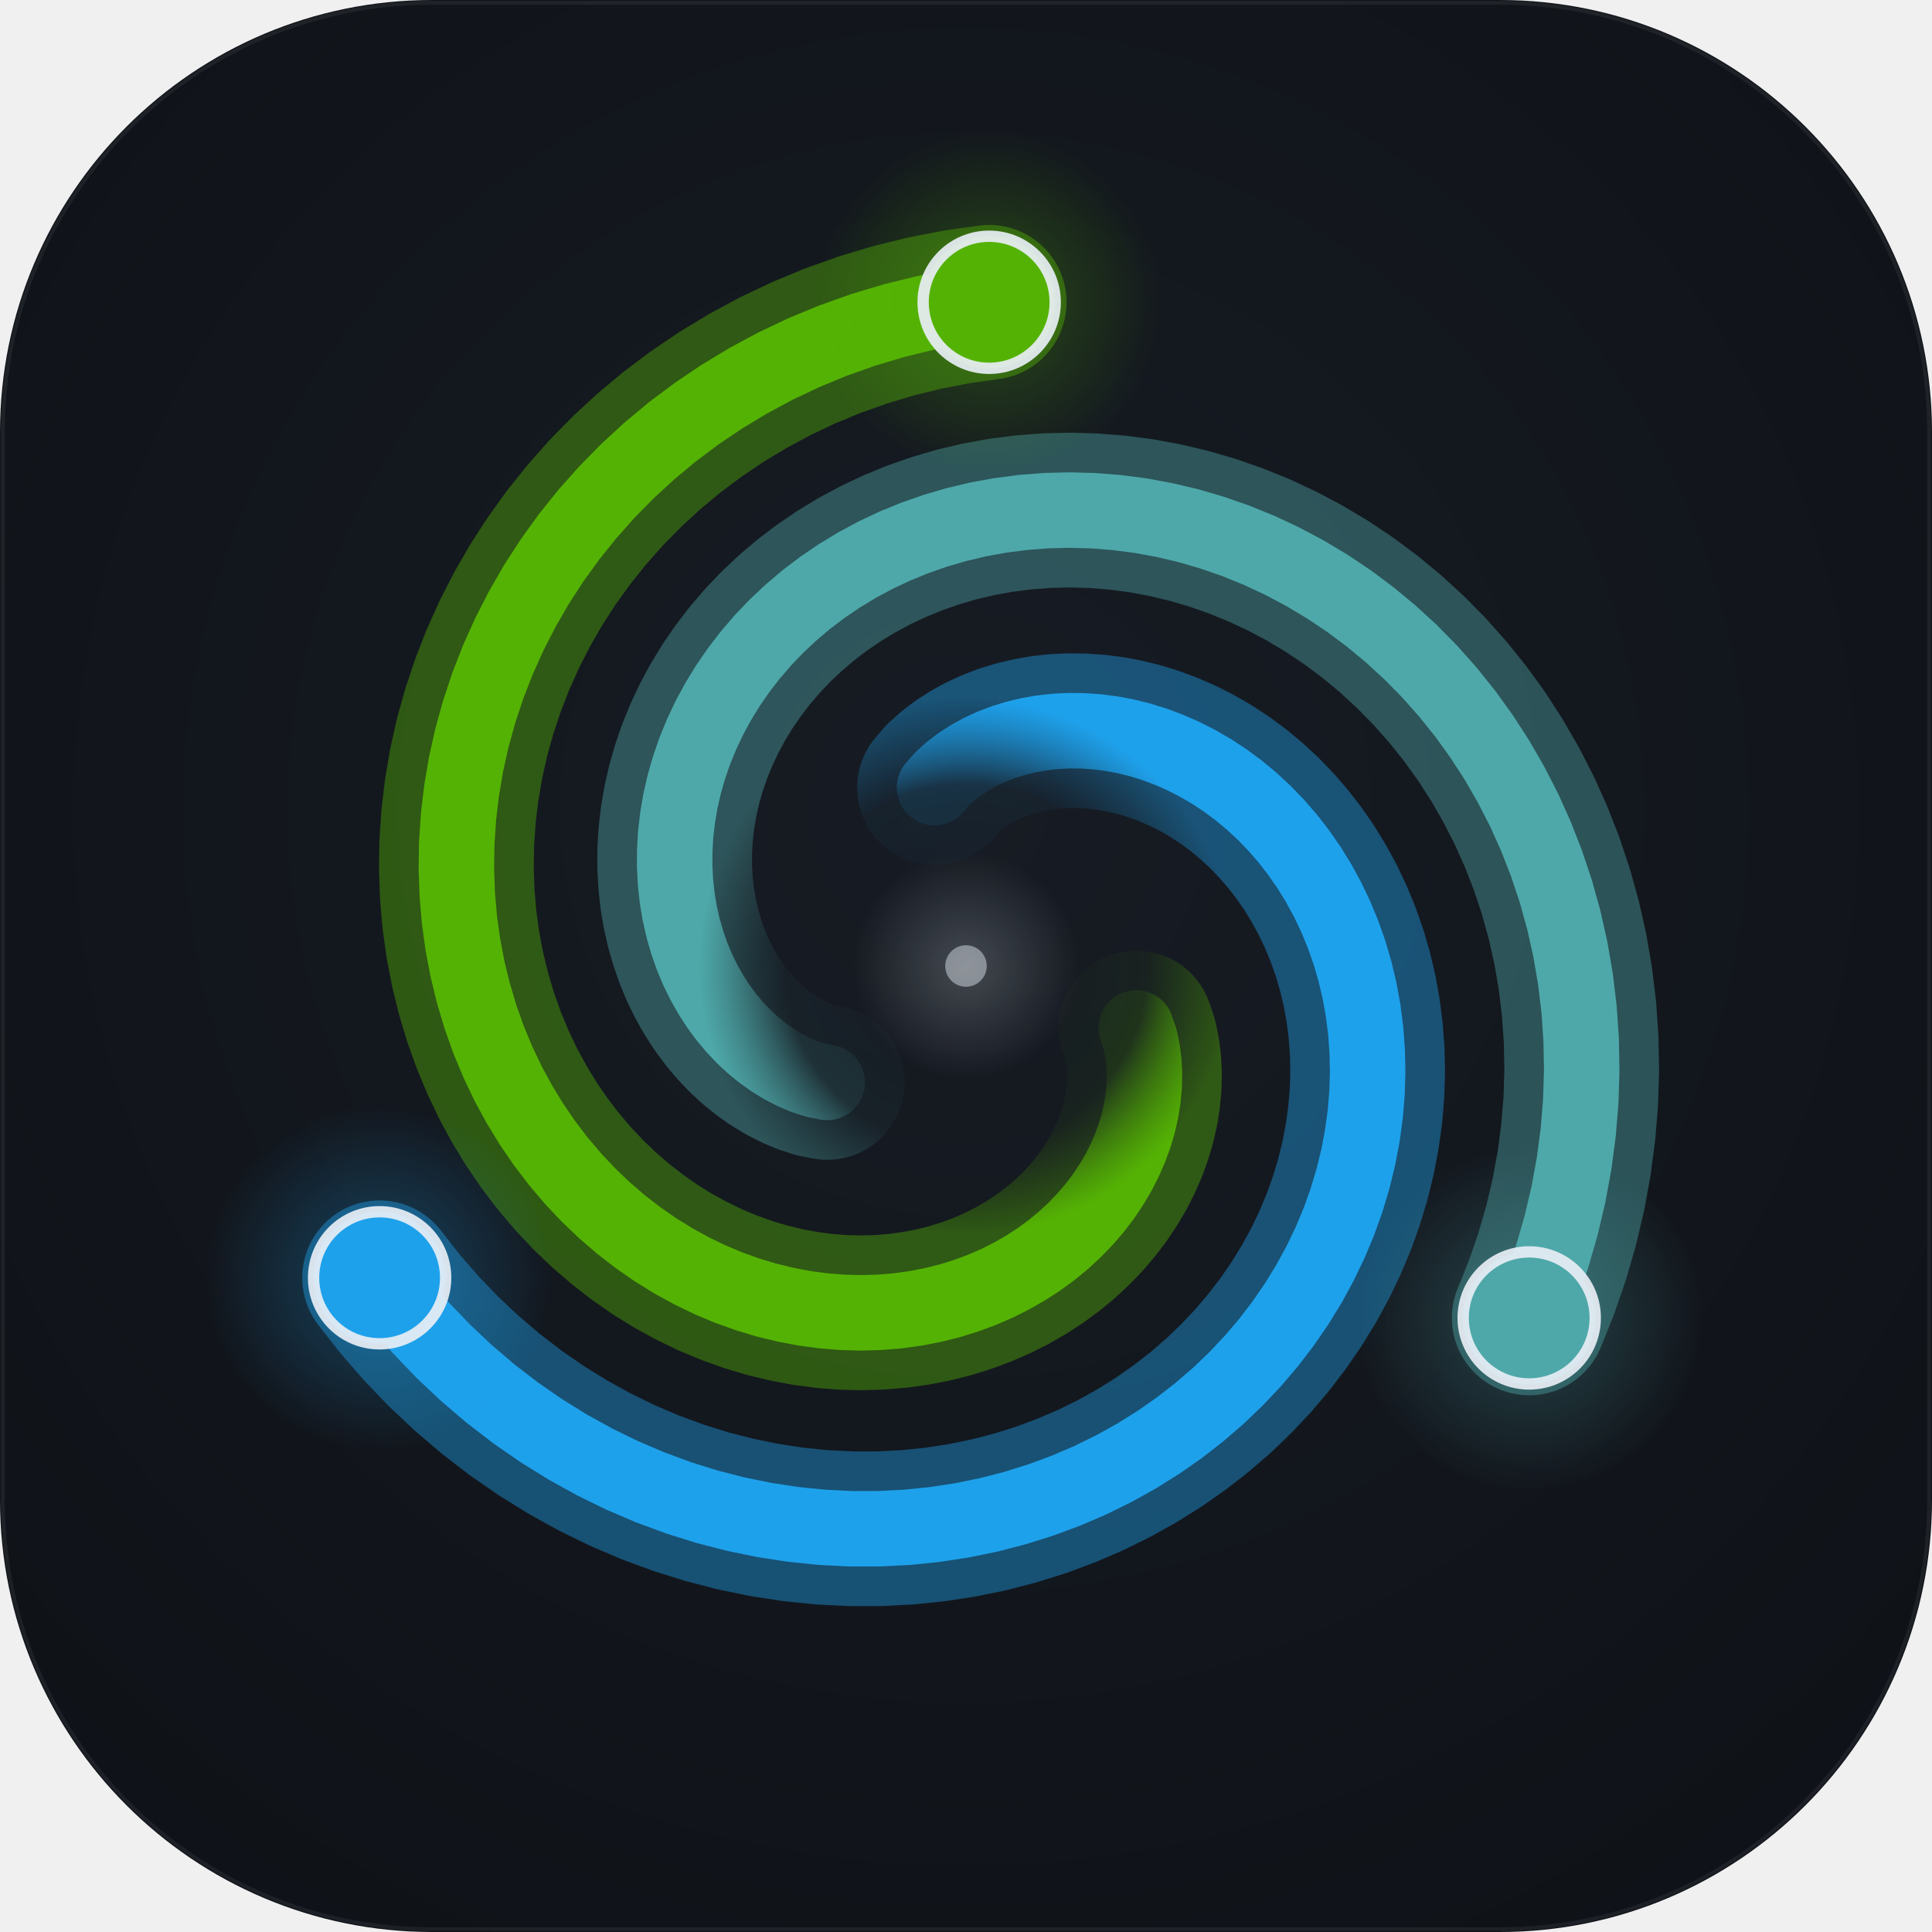
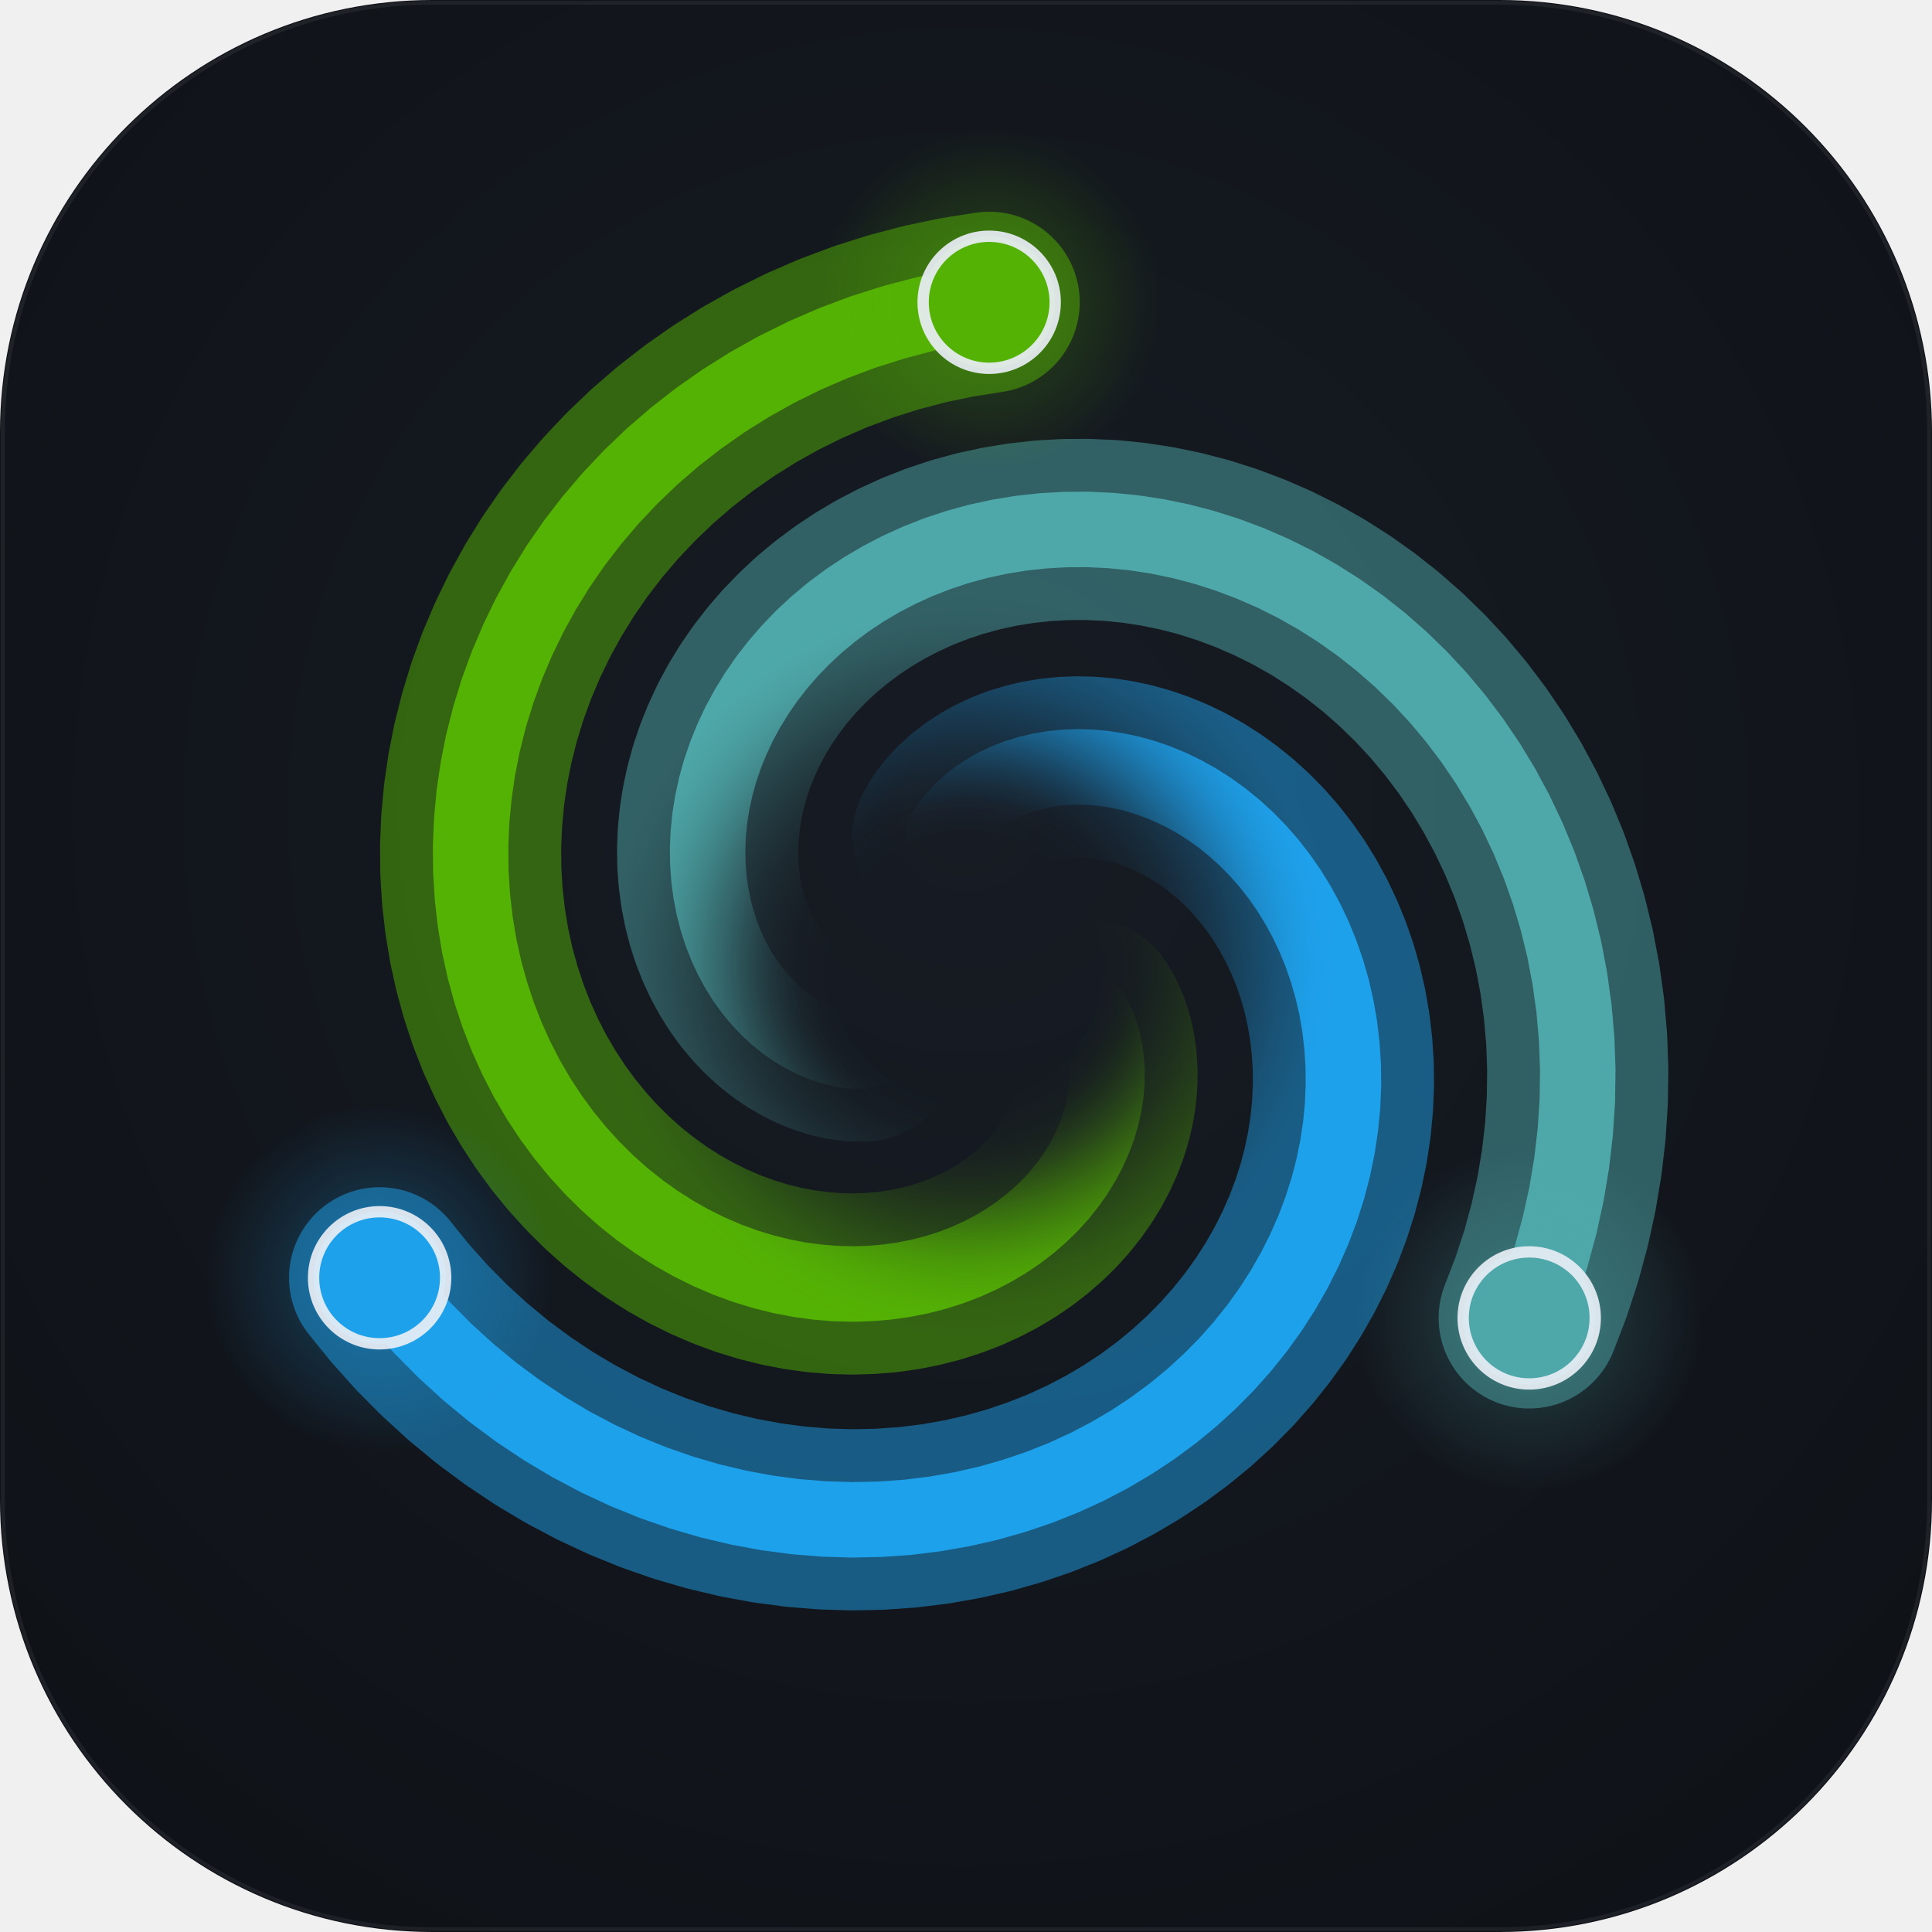
<svg xmlns="http://www.w3.org/2000/svg" width="1024" height="1024" viewBox="0 0 1024 1024">
  <defs>
    <radialGradient id="bgwash" cx="0.5" cy="0.42" r="0.75">
      <stop offset="0" stop-color="#171c24" />
      <stop offset="1" stop-color="#0e1116" />
    </radialGradient>
  </defs>
  <rect x="0" y="0" width="1024" height="1024" rx="229.1" ry="229.1" fill="url(#bgwash)" />
  <rect x="1.5" y="1.5" width="1021" height="1021" rx="227.6" ry="227.6" fill="none" stroke="#ffffff" stroke-opacity="0.06" stroke-width="2" />
  <defs>
    <radialGradient id="trail-1EA1EB" gradientUnits="userSpaceOnUse" cx="512.0" cy="512.0" r="352.0">
      <stop offset="0" stop-color="#1EA1EB" stop-opacity="0" />
-       <stop offset="0.273" stop-color="#1EA1EB" stop-opacity="0.12" />
-       <stop offset="0.404" stop-color="#1EA1EB" stop-opacity="1" />
+       <stop offset="0.199" stop-color="#1EA1EB" stop-opacity="0" />
+       <stop offset="0.227" stop-color="#1EA1EB" stop-opacity="0.011" />
+       <stop offset="0.252" stop-color="#1EA1EB" stop-opacity="0.043" />
+       <stop offset="0.276" stop-color="#1EA1EB" stop-opacity="0.092" />
+       <stop offset="0.3" stop-color="#1EA1EB" stop-opacity="0.156" />
+       <stop offset="0.323" stop-color="#1EA1EB" stop-opacity="0.232" />
+       <stop offset="0.345" stop-color="#1EA1EB" stop-opacity="0.316" />
+       <stop offset="0.367" stop-color="#1EA1EB" stop-opacity="0.407" />
+       <stop offset="0.39" stop-color="#1EA1EB" stop-opacity="0.5" />
+       <stop offset="0.411" stop-color="#1EA1EB" stop-opacity="0.593" />
+       <stop offset="0.433" stop-color="#1EA1EB" stop-opacity="0.684" />
+       <stop offset="0.454" stop-color="#1EA1EB" stop-opacity="0.768" />
+       <stop offset="0.476" stop-color="#1EA1EB" stop-opacity="0.844" />
+       <stop offset="0.497" stop-color="#1EA1EB" stop-opacity="0.908" />
+       <stop offset="0.518" stop-color="#1EA1EB" stop-opacity="0.957" />
+       <stop offset="0.539" stop-color="#1EA1EB" stop-opacity="0.989" />
+       <stop offset="0.559" stop-color="#1EA1EB" stop-opacity="1" />
      <stop offset="1" stop-color="#1EA1EB" stop-opacity="1" />
    </radialGradient>
    <radialGradient id="glow-1EA1EB">
      <stop offset="0" stop-color="#1EA1EB" stop-opacity="0.55" />
      <stop offset="0.45" stop-color="#1EA1EB" stop-opacity="0.18" />
      <stop offset="1" stop-color="#1EA1EB" stop-opacity="0" />
    </radialGradient>
    <radialGradient id="trail-54B204" gradientUnits="userSpaceOnUse" cx="512.0" cy="512.0" r="352.0">
      <stop offset="0" stop-color="#54B204" stop-opacity="0" />
-       <stop offset="0.273" stop-color="#54B204" stop-opacity="0.12" />
-       <stop offset="0.404" stop-color="#54B204" stop-opacity="1" />
+       <stop offset="0.199" stop-color="#54B204" stop-opacity="0" />
+       <stop offset="0.227" stop-color="#54B204" stop-opacity="0.011" />
+       <stop offset="0.252" stop-color="#54B204" stop-opacity="0.043" />
+       <stop offset="0.276" stop-color="#54B204" stop-opacity="0.092" />
+       <stop offset="0.3" stop-color="#54B204" stop-opacity="0.156" />
+       <stop offset="0.323" stop-color="#54B204" stop-opacity="0.232" />
+       <stop offset="0.345" stop-color="#54B204" stop-opacity="0.316" />
+       <stop offset="0.367" stop-color="#54B204" stop-opacity="0.407" />
+       <stop offset="0.39" stop-color="#54B204" stop-opacity="0.5" />
+       <stop offset="0.411" stop-color="#54B204" stop-opacity="0.593" />
+       <stop offset="0.433" stop-color="#54B204" stop-opacity="0.684" />
+       <stop offset="0.454" stop-color="#54B204" stop-opacity="0.768" />
+       <stop offset="0.476" stop-color="#54B204" stop-opacity="0.844" />
+       <stop offset="0.497" stop-color="#54B204" stop-opacity="0.908" />
+       <stop offset="0.518" stop-color="#54B204" stop-opacity="0.957" />
+       <stop offset="0.539" stop-color="#54B204" stop-opacity="0.989" />
+       <stop offset="0.559" stop-color="#54B204" stop-opacity="1" />
      <stop offset="1" stop-color="#54B204" stop-opacity="1" />
    </radialGradient>
    <radialGradient id="glow-54B204">
      <stop offset="0" stop-color="#54B204" stop-opacity="0.55" />
      <stop offset="0.45" stop-color="#54B204" stop-opacity="0.18" />
      <stop offset="1" stop-color="#54B204" stop-opacity="0" />
    </radialGradient>
    <radialGradient id="trail-4EA8A9" gradientUnits="userSpaceOnUse" cx="512.0" cy="512.0" r="352.0">
      <stop offset="0" stop-color="#4EA8A9" stop-opacity="0" />
-       <stop offset="0.273" stop-color="#4EA8A9" stop-opacity="0.12" />
-       <stop offset="0.404" stop-color="#4EA8A9" stop-opacity="1" />
+       <stop offset="0.199" stop-color="#4EA8A9" stop-opacity="0" />
+       <stop offset="0.227" stop-color="#4EA8A9" stop-opacity="0.011" />
+       <stop offset="0.252" stop-color="#4EA8A9" stop-opacity="0.043" />
+       <stop offset="0.276" stop-color="#4EA8A9" stop-opacity="0.092" />
+       <stop offset="0.3" stop-color="#4EA8A9" stop-opacity="0.156" />
+       <stop offset="0.323" stop-color="#4EA8A9" stop-opacity="0.232" />
+       <stop offset="0.345" stop-color="#4EA8A9" stop-opacity="0.316" />
+       <stop offset="0.367" stop-color="#4EA8A9" stop-opacity="0.407" />
+       <stop offset="0.39" stop-color="#4EA8A9" stop-opacity="0.5" />
+       <stop offset="0.411" stop-color="#4EA8A9" stop-opacity="0.593" />
+       <stop offset="0.433" stop-color="#4EA8A9" stop-opacity="0.684" />
+       <stop offset="0.454" stop-color="#4EA8A9" stop-opacity="0.768" />
+       <stop offset="0.476" stop-color="#4EA8A9" stop-opacity="0.844" />
+       <stop offset="0.497" stop-color="#4EA8A9" stop-opacity="0.908" />
+       <stop offset="0.518" stop-color="#4EA8A9" stop-opacity="0.957" />
+       <stop offset="0.539" stop-color="#4EA8A9" stop-opacity="0.989" />
+       <stop offset="0.559" stop-color="#4EA8A9" stop-opacity="1" />
      <stop offset="1" stop-color="#4EA8A9" stop-opacity="1" />
    </radialGradient>
    <radialGradient id="glow-4EA8A9">
      <stop offset="0" stop-color="#4EA8A9" stop-opacity="0.55" />
      <stop offset="0.45" stop-color="#4EA8A9" stop-opacity="0.18" />
      <stop offset="1" stop-color="#4EA8A9" stop-opacity="0" />
    </radialGradient>
-     <radialGradient id="glow-e8eef5">
-       <stop offset="0" stop-color="#e8eef5" stop-opacity="0.22" />
-       <stop offset="1" stop-color="#e8eef5" stop-opacity="0" />
-     </radialGradient>
  </defs>
-   <path d="M 495.33 417.46 L 499.46 412.71 L 504.04 408.59 L 509.01 404.84 L 514.32 401.43 L 519.95 398.36 L 525.88 395.63 L 532.08 393.26 L 538.54 391.27 L 545.24 389.66 L 552.14 388.45 L 559.24 387.65 L 566.49 387.28 L 573.88 387.35 L 581.38 387.86 L 588.97 388.83 L 596.61 390.26 L 604.29 392.16 L 611.96 394.54 L 619.61 397.40 L 627.21 400.74 L 634.73 404.56 L 642.13 408.86 L 649.39 413.64 L 656.48 418.89 L 663.37 424.61 L 670.03 430.78 L 676.44 437.41 L 682.56 444.47 L 688.37 451.96 L 693.84 459.86 L 698.95 468.15 L 703.67 476.82 L 707.97 485.85 L 711.84 495.22 L 715.25 504.90 L 718.17 514.88 L 720.59 525.12 L 722.49 535.61 L 723.85 546.31 L 724.65 557.20 L 724.89 568.25 L 724.54 579.42 L 723.60 590.69 L 722.05 602.03 L 719.89 613.39 L 717.11 624.76 L 713.71 636.09 L 709.68 647.35 L 705.02 658.51 L 699.73 669.53 L 693.83 680.37 L 687.30 691.01 L 680.16 701.40 L 672.41 711.52 L 664.08 721.32 L 655.16 730.77 L 645.68 739.85 L 635.64 748.51 L 625.08 756.73 L 614.00 764.47 L 602.44 771.70 L 590.40 778.39 L 577.93 784.53 L 565.04 790.06 L 551.77 794.98 L 538.14 799.26 L 524.19 802.88 L 509.95 805.80 L 495.45 808.02 L 480.73 809.52 L 465.83 810.27 L 450.77 810.27 L 435.61 809.50 L 420.39 807.96 L 405.13 805.62 L 389.89 802.50 L 374.69 798.58 L 359.60 793.86 L 344.64 788.34 L 329.87 782.03 L 315.31 774.92 L 301.02 767.03 L 287.04 758.37 L 273.40 748.94 L 260.16 738.76 L 247.35 727.85 L 235.00 716.22 L 223.17 703.89 L 211.89 690.90 L 201.20 677.25" fill="none" stroke="url(#trail-1EA1EB)" stroke-width="82" stroke-linecap="round" stroke-linejoin="round" opacity="0.42" />
-   <path d="M 495.33 417.46 L 499.46 412.71 L 504.04 408.59 L 509.01 404.84 L 514.32 401.43 L 519.95 398.36 L 525.88 395.63 L 532.08 393.26 L 538.54 391.27 L 545.24 389.66 L 552.14 388.45 L 559.24 387.65 L 566.49 387.28 L 573.88 387.35 L 581.38 387.86 L 588.97 388.83 L 596.61 390.26 L 604.29 392.16 L 611.96 394.54 L 619.61 397.40 L 627.21 400.74 L 634.73 404.56 L 642.13 408.86 L 649.39 413.64 L 656.48 418.89 L 663.37 424.61 L 670.03 430.78 L 676.44 437.41 L 682.56 444.47 L 688.37 451.96 L 693.84 459.86 L 698.95 468.15 L 703.67 476.82 L 707.97 485.85 L 711.84 495.22 L 715.25 504.90 L 718.17 514.88 L 720.59 525.12 L 722.49 535.61 L 723.85 546.31 L 724.65 557.20 L 724.89 568.25 L 724.54 579.42 L 723.60 590.69 L 722.05 602.03 L 719.89 613.39 L 717.11 624.76 L 713.71 636.09 L 709.68 647.35 L 705.02 658.51 L 699.73 669.53 L 693.83 680.37 L 687.30 691.01 L 680.16 701.40 L 672.41 711.52 L 664.08 721.32 L 655.16 730.77 L 645.68 739.85 L 635.64 748.51 L 625.08 756.73 L 614.00 764.47 L 602.44 771.70 L 590.40 778.39 L 577.93 784.53 L 565.04 790.06 L 551.77 794.98 L 538.14 799.26 L 524.19 802.88 L 509.95 805.80 L 495.45 808.02 L 480.73 809.52 L 465.83 810.27 L 450.77 810.27 L 435.61 809.50 L 420.39 807.96 L 405.13 805.62 L 389.89 802.50 L 374.69 798.58 L 359.60 793.86 L 344.64 788.34 L 329.87 782.03 L 315.31 774.92 L 301.02 767.03 L 287.04 758.37 L 273.40 748.94 L 260.16 738.76 L 247.35 727.85 L 235.00 716.22 L 223.17 703.89 L 211.89 690.90 L 201.20 677.25" fill="none" stroke="url(#trail-1EA1EB)" stroke-width="40" stroke-linecap="round" stroke-linejoin="round" />
-   <path d="M 602.21 544.83 L 604.26 550.78 L 605.53 556.81 L 606.30 562.99 L 606.60 569.29 L 606.45 575.70 L 605.84 582.20 L 604.79 588.76 L 603.29 595.36 L 601.33 601.96 L 598.93 608.54 L 596.07 615.08 L 592.77 621.55 L 589.01 627.92 L 584.82 634.16 L 580.19 640.24 L 575.12 646.15 L 569.64 651.84 L 563.74 657.30 L 557.44 662.50 L 550.75 667.41 L 543.68 672.00 L 536.26 676.26 L 528.49 680.16 L 520.40 683.68 L 512.00 686.78 L 503.32 689.47 L 494.38 691.70 L 485.20 693.47 L 475.81 694.76 L 466.23 695.55 L 456.50 695.83 L 446.63 695.58 L 436.66 694.79 L 426.61 693.46 L 416.52 691.56 L 406.42 689.11 L 396.34 686.08 L 386.31 682.48 L 376.36 678.31 L 366.53 673.56 L 356.84 668.24 L 347.34 662.35 L 338.05 655.90 L 329.01 648.89 L 320.25 641.34 L 311.79 633.25 L 303.68 624.64 L 295.94 615.52 L 288.61 605.90 L 281.71 595.82 L 275.27 585.28 L 269.32 574.31 L 263.89 562.93 L 259.01 551.17 L 254.69 539.04 L 250.96 526.59 L 247.84 513.84 L 245.35 500.82 L 243.52 487.57 L 242.36 474.10 L 241.88 460.47 L 242.09 446.70 L 243.02 432.84 L 244.67 418.91 L 247.04 404.95 L 250.15 391.01 L 254.00 377.12 L 258.59 363.32 L 263.91 349.66 L 269.98 336.16 L 276.78 322.88 L 284.30 309.84 L 292.55 297.10 L 301.50 284.68 L 311.15 272.64 L 321.48 261.00 L 332.47 249.80 L 344.10 239.09 L 356.36 228.89 L 369.22 219.25 L 382.65 210.20 L 396.63 201.77 L 411.12 193.99 L 426.10 186.90 L 441.54 180.52 L 457.40 174.88 L 473.64 170.01 L 490.23 165.92 L 507.12 162.65 L 524.28 160.21" fill="none" stroke="url(#trail-54B204)" stroke-width="82" stroke-linecap="round" stroke-linejoin="round" opacity="0.42" />
-   <path d="M 602.21 544.83 L 604.26 550.78 L 605.53 556.81 L 606.30 562.99 L 606.60 569.29 L 606.45 575.70 L 605.84 582.20 L 604.79 588.76 L 603.29 595.36 L 601.33 601.96 L 598.93 608.54 L 596.07 615.08 L 592.77 621.55 L 589.01 627.92 L 584.82 634.16 L 580.19 640.24 L 575.12 646.15 L 569.64 651.84 L 563.74 657.30 L 557.44 662.50 L 550.75 667.41 L 543.68 672.00 L 536.26 676.26 L 528.49 680.16 L 520.40 683.68 L 512.00 686.78 L 503.32 689.47 L 494.38 691.70 L 485.20 693.47 L 475.81 694.76 L 466.23 695.55 L 456.50 695.83 L 446.63 695.58 L 436.66 694.79 L 426.61 693.46 L 416.52 691.56 L 406.42 689.11 L 396.34 686.08 L 386.31 682.48 L 376.36 678.31 L 366.53 673.56 L 356.84 668.24 L 347.34 662.35 L 338.05 655.90 L 329.01 648.89 L 320.25 641.34 L 311.79 633.25 L 303.68 624.64 L 295.94 615.52 L 288.61 605.90 L 281.71 595.82 L 275.27 585.28 L 269.32 574.31 L 263.89 562.93 L 259.01 551.17 L 254.69 539.04 L 250.96 526.59 L 247.84 513.84 L 245.35 500.82 L 243.52 487.57 L 242.36 474.10 L 241.88 460.47 L 242.09 446.70 L 243.02 432.84 L 244.67 418.91 L 247.04 404.95 L 250.15 391.01 L 254.00 377.12 L 258.59 363.32 L 263.91 349.66 L 269.98 336.16 L 276.78 322.88 L 284.30 309.84 L 292.55 297.10 L 301.50 284.68 L 311.15 272.64 L 321.48 261.00 L 332.47 249.80 L 344.10 239.09 L 356.36 228.89 L 369.22 219.25 L 382.65 210.20 L 396.63 201.77 L 411.12 193.99 L 426.10 186.90 L 441.54 180.52 L 457.40 174.88 L 473.64 170.01 L 490.23 165.92 L 507.12 162.65 L 524.28 160.21" fill="none" stroke="url(#trail-54B204)" stroke-width="40" stroke-linecap="round" stroke-linejoin="round" />
-   <path d="M 438.46 573.71 L 432.29 572.51 L 426.42 570.60 L 420.69 568.17 L 415.08 565.28 L 409.61 561.94 L 404.28 558.17 L 399.13 553.98 L 394.17 549.38 L 389.43 544.38 L 384.93 539.01 L 380.69 533.27 L 376.74 527.17 L 373.11 520.74 L 369.80 513.99 L 366.85 506.93 L 364.27 499.59 L 362.08 492.00 L 360.30 484.16 L 358.95 476.10 L 358.04 467.85 L 357.59 459.44 L 357.62 450.88 L 358.12 442.20 L 359.13 433.43 L 360.63 424.61 L 362.65 415.75 L 365.18 406.89 L 368.24 398.06 L 371.82 389.28 L 375.92 380.59 L 380.55 372.02 L 385.70 363.60 L 391.37 355.36 L 397.55 347.32 L 404.23 339.53 L 411.41 332.01 L 419.07 324.80 L 427.20 317.91 L 435.79 311.38 L 444.82 305.24 L 454.27 299.51 L 464.12 294.22 L 474.35 289.41 L 484.94 285.08 L 495.87 281.27 L 507.10 277.99 L 518.61 275.27 L 530.38 273.13 L 542.37 271.59 L 554.56 270.65 L 566.90 270.35 L 579.38 270.68 L 591.95 271.67 L 604.58 273.32 L 617.24 275.64 L 629.88 278.63 L 642.48 282.31 L 655.00 286.67 L 667.40 291.71 L 679.64 297.43 L 691.69 303.83 L 703.50 310.90 L 715.05 318.64 L 726.29 327.03 L 737.19 336.07 L 747.71 345.73 L 757.81 356.00 L 767.47 366.88 L 776.64 378.32 L 785.29 390.32 L 793.40 402.85 L 800.92 415.89 L 807.84 429.40 L 814.11 443.36 L 819.72 457.74 L 824.64 472.50 L 828.84 487.62 L 832.30 503.05 L 835.00 518.77 L 836.92 534.72 L 838.04 550.88 L 838.35 567.20 L 837.84 583.64 L 836.49 600.16 L 834.30 616.72 L 831.26 633.27 L 827.36 649.78 L 822.60 666.18 L 816.98 682.45 L 810.51 698.53" fill="none" stroke="url(#trail-4EA8A9)" stroke-width="82" stroke-linecap="round" stroke-linejoin="round" opacity="0.42" />
-   <path d="M 438.46 573.71 L 432.29 572.51 L 426.42 570.60 L 420.69 568.17 L 415.08 565.28 L 409.61 561.94 L 404.28 558.17 L 399.13 553.98 L 394.17 549.38 L 389.43 544.38 L 384.93 539.01 L 380.69 533.27 L 376.74 527.17 L 373.11 520.74 L 369.80 513.99 L 366.85 506.93 L 364.27 499.59 L 362.08 492.00 L 360.30 484.16 L 358.95 476.10 L 358.04 467.85 L 357.59 459.44 L 357.62 450.88 L 358.12 442.20 L 359.13 433.43 L 360.63 424.61 L 362.65 415.75 L 365.18 406.89 L 368.24 398.06 L 371.82 389.28 L 375.92 380.59 L 380.55 372.02 L 385.70 363.60 L 391.37 355.36 L 397.55 347.32 L 404.23 339.53 L 411.41 332.01 L 419.07 324.80 L 427.20 317.91 L 435.79 311.38 L 444.82 305.24 L 454.27 299.51 L 464.12 294.22 L 474.35 289.41 L 484.94 285.08 L 495.87 281.27 L 507.10 277.99 L 518.61 275.27 L 530.38 273.13 L 542.37 271.59 L 554.56 270.65 L 566.90 270.35 L 579.38 270.68 L 591.95 271.67 L 604.58 273.32 L 617.24 275.64 L 629.88 278.63 L 642.48 282.31 L 655.00 286.67 L 667.40 291.71 L 679.64 297.43 L 691.69 303.83 L 703.50 310.90 L 715.05 318.64 L 726.29 327.03 L 737.19 336.07 L 747.71 345.73 L 757.81 356.00 L 767.47 366.88 L 776.64 378.32 L 785.29 390.32 L 793.40 402.85 L 800.92 415.89 L 807.84 429.40 L 814.11 443.36 L 819.72 457.74 L 824.64 472.50 L 828.84 487.62 L 832.30 503.05 L 835.00 518.77 L 836.92 534.72 L 838.04 550.88 L 838.35 567.20 L 837.84 583.64 L 836.49 600.16 L 834.30 616.72 L 831.26 633.27 L 827.36 649.78 L 822.60 666.18 L 816.98 682.45 L 810.51 698.53" fill="none" stroke="url(#trail-4EA8A9)" stroke-width="40" stroke-linecap="round" stroke-linejoin="round" />
-   <circle cx="512.0" cy="512.0" r="60" fill="url(#glow-e8eef5)" />
-   <circle cx="512.0" cy="512.0" r="11" fill="#e8eef5" fill-opacity="0.45" />
+   <path d="M 499.84 443.06 L 502.66 438.10 L 505.98 433.73 L 509.70 429.69 L 513.80 425.94 L 518.26 422.48 L 523.05 419.31 L 528.16 416.45 L 533.56 413.92 L 539.24 411.73 L 545.17 409.90 L 551.34 408.44 L 557.71 407.37 L 564.27 406.71 L 570.99 406.46 L 577.84 406.64 L 584.80 407.25 L 591.85 408.32 L 598.95 409.84 L 606.07 411.82 L 613.20 414.28 L 620.29 417.20 L 627.33 420.59 L 634.27 424.46 L 641.10 428.80 L 647.78 433.61 L 654.28 438.88 L 660.58 444.60 L 666.64 450.77 L 672.44 457.38 L 677.95 464.42 L 683.13 471.86 L 687.97 479.70 L 692.44 487.92 L 696.51 496.51 L 700.16 505.43 L 703.36 514.67 L 706.09 524.21 L 708.34 534.02 L 710.07 544.08 L 711.28 554.36 L 711.95 564.83 L 712.05 575.46 L 711.58 586.22 L 710.52 597.09 L 708.87 608.02 L 706.61 618.99 L 703.74 629.96 L 700.26 640.90 L 696.15 651.77 L 691.41 662.55 L 686.06 673.18 L 680.09 683.65 L 673.50 693.90 L 666.31 703.92 L 658.51 713.65 L 650.13 723.08 L 641.16 732.15 L 631.64 740.85 L 621.57 749.13 L 610.97 756.96 L 599.86 764.31 L 588.27 771.15 L 576.22 777.46 L 563.73 783.19 L 550.83 788.32 L 537.56 792.83 L 523.93 796.70 L 509.99 799.89 L 495.76 802.39 L 481.29 804.18 L 466.60 805.23 L 451.74 805.54 L 436.75 805.09 L 421.65 803.86 L 406.50 801.85 L 391.34 799.05 L 376.20 795.44 L 361.13 791.04 L 346.16 785.83 L 331.36 779.81 L 316.75 773.00 L 302.38 765.39 L 288.30 756.99 L 274.54 747.81 L 261.15 737.87 L 248.17 727.17 L 235.65 715.74 L 223.62 703.60 L 212.12 690.76 L 201.20 677.25" fill="none" stroke="url(#trail-1EA1EB)" stroke-width="96" stroke-linecap="round" stroke-linejoin="round" opacity="0.5" />
+   <path d="M 499.84 443.06 L 502.66 438.10 L 505.98 433.73 L 509.70 429.69 L 513.80 425.94 L 518.26 422.48 L 523.05 419.31 L 528.16 416.45 L 533.56 413.92 L 539.24 411.73 L 545.17 409.90 L 551.34 408.44 L 557.71 407.37 L 564.27 406.71 L 570.99 406.46 L 577.84 406.64 L 584.80 407.25 L 591.85 408.32 L 598.95 409.84 L 606.07 411.82 L 613.20 414.28 L 620.29 417.20 L 627.33 420.59 L 634.27 424.46 L 641.10 428.80 L 647.78 433.61 L 654.28 438.88 L 660.58 444.60 L 666.64 450.77 L 672.44 457.38 L 677.95 464.42 L 683.13 471.86 L 687.97 479.70 L 692.44 487.92 L 696.51 496.51 L 700.16 505.43 L 703.36 514.67 L 706.09 524.21 L 708.34 534.02 L 710.07 544.08 L 711.28 554.36 L 711.95 564.83 L 712.05 575.46 L 711.58 586.22 L 710.52 597.09 L 708.87 608.02 L 706.61 618.99 L 703.74 629.96 L 700.26 640.90 L 696.15 651.77 L 691.41 662.55 L 686.06 673.18 L 680.09 683.65 L 673.50 693.90 L 666.31 703.92 L 658.51 713.65 L 650.13 723.08 L 641.16 732.15 L 631.64 740.85 L 621.57 749.13 L 610.97 756.96 L 599.86 764.31 L 588.27 771.15 L 576.22 777.46 L 563.73 783.19 L 550.83 788.32 L 537.56 792.83 L 523.93 796.70 L 509.99 799.89 L 495.76 802.39 L 481.29 804.18 L 466.60 805.23 L 451.74 805.54 L 436.75 805.09 L 421.65 803.86 L 406.50 801.85 L 391.34 799.05 L 376.20 795.44 L 361.13 791.04 L 346.16 785.83 L 331.36 779.81 L 316.75 773.00 L 302.38 765.39 L 288.30 756.99 L 274.54 747.81 L 261.15 737.87 L 248.17 727.17 L 235.65 715.74 L 223.62 703.60 L 212.12 690.76 L 201.20 677.25" fill="none" stroke="url(#trail-1EA1EB)" stroke-width="40" stroke-linecap="round" stroke-linejoin="round" />
+   <path d="M 577.78 535.94 L 580.67 540.87 L 582.79 545.92 L 584.43 551.16 L 585.63 556.59 L 586.40 562.18 L 586.75 567.92 L 586.67 573.77 L 586.16 579.71 L 585.21 585.73 L 583.83 591.78 L 582.02 597.85 L 579.75 603.90 L 577.05 609.91 L 573.91 615.85 L 570.33 621.70 L 566.31 627.42 L 561.87 632.99 L 557.00 638.38 L 551.72 643.56 L 546.03 648.50 L 539.96 653.18 L 533.50 657.58 L 526.67 661.66 L 519.50 665.40 L 512.00 668.79 L 504.19 671.78 L 496.08 674.38 L 487.70 676.54 L 479.08 678.26 L 470.24 679.51 L 461.19 680.28 L 451.98 680.55 L 442.63 680.31 L 433.16 679.54 L 423.61 678.24 L 414.01 676.39 L 404.38 673.98 L 394.76 671.02 L 385.18 667.50 L 375.68 663.40 L 366.28 658.74 L 357.02 653.52 L 347.93 647.73 L 339.05 641.38 L 330.41 634.49 L 322.04 627.05 L 313.97 619.07 L 306.24 610.58 L 298.88 601.59 L 291.92 592.10 L 285.38 582.15 L 279.30 571.75 L 273.72 560.91 L 268.64 549.67 L 264.11 538.05 L 260.14 526.08 L 256.76 513.78 L 253.99 501.19 L 251.86 488.33 L 250.37 475.23 L 249.56 461.94 L 249.43 448.48 L 250.00 434.89 L 251.28 421.21 L 253.28 407.47 L 256.01 393.72 L 259.48 379.98 L 263.68 366.31 L 268.63 352.74 L 274.32 339.32 L 280.75 326.07 L 287.91 313.05 L 295.80 300.28 L 304.41 287.83 L 313.73 275.71 L 323.74 263.98 L 334.43 252.67 L 345.78 241.82 L 357.78 231.47 L 370.39 221.65 L 383.60 212.41 L 397.37 203.77 L 411.69 195.77 L 426.51 188.45 L 441.82 181.82 L 457.57 175.93 L 473.73 170.80 L 490.26 166.45 L 507.13 162.92 L 524.28 160.21" fill="none" stroke="url(#trail-54B204)" stroke-width="96" stroke-linecap="round" stroke-linejoin="round" opacity="0.5" />
+   <path d="M 577.78 535.94 L 580.67 540.87 L 582.79 545.92 L 584.43 551.16 L 585.63 556.59 L 586.40 562.18 L 586.75 567.92 L 586.67 573.77 L 586.16 579.71 L 585.21 585.73 L 583.83 591.78 L 582.02 597.85 L 579.75 603.90 L 577.05 609.91 L 573.91 615.85 L 570.33 621.70 L 566.31 627.42 L 561.87 632.99 L 557.00 638.38 L 551.72 643.56 L 546.03 648.50 L 539.96 653.18 L 533.50 657.58 L 526.67 661.66 L 519.50 665.40 L 512.00 668.79 L 504.19 671.78 L 496.08 674.38 L 487.70 676.54 L 479.08 678.26 L 470.24 679.51 L 461.19 680.28 L 451.98 680.55 L 442.63 680.31 L 433.16 679.54 L 423.61 678.24 L 414.01 676.39 L 404.38 673.98 L 394.76 671.02 L 385.18 667.50 L 375.68 663.40 L 366.28 658.74 L 357.02 653.52 L 347.93 647.73 L 339.05 641.38 L 330.41 634.49 L 322.04 627.05 L 313.97 619.07 L 306.24 610.58 L 298.88 601.59 L 291.92 592.10 L 285.38 582.15 L 279.30 571.75 L 273.72 560.91 L 268.64 549.67 L 264.11 538.05 L 260.14 526.08 L 256.76 513.78 L 253.99 501.19 L 251.86 488.33 L 250.37 475.23 L 249.56 461.94 L 249.43 448.48 L 250.00 434.89 L 251.28 421.21 L 253.28 407.47 L 256.01 393.72 L 259.48 379.98 L 263.68 366.31 L 268.63 352.74 L 274.32 339.32 L 280.75 326.07 L 287.91 313.05 L 295.80 300.28 L 304.41 287.83 L 313.73 275.71 L 323.74 263.98 L 334.43 252.67 L 345.78 241.82 L 357.78 231.47 L 370.39 221.65 L 383.60 212.41 L 397.37 203.77 L 411.69 195.77 L 426.51 188.45 L 441.82 181.82 L 457.57 175.93 L 473.73 170.80 L 490.26 166.45 L 507.13 162.92 L 524.28 160.21" fill="none" stroke="url(#trail-54B204)" stroke-width="40" stroke-linecap="round" stroke-linejoin="round" />
+   <path d="M 458.38 557.00 L 452.67 557.04 L 447.23 556.35 L 441.87 555.14 L 436.57 553.47 L 431.34 551.34 L 426.20 548.77 L 421.17 545.78 L 416.28 542.36 L 411.54 538.54 L 406.99 534.32 L 402.65 529.71 L 398.53 524.73 L 394.68 519.38 L 391.10 513.69 L 387.83 507.66 L 384.89 501.33 L 382.29 494.69 L 380.05 487.78 L 378.21 480.62 L 376.77 473.22 L 375.75 465.62 L 375.18 457.83 L 375.05 449.88 L 375.40 441.80 L 376.22 433.61 L 377.53 425.34 L 379.34 417.02 L 381.65 408.69 L 384.48 400.36 L 387.82 392.08 L 391.67 383.86 L 396.04 375.75 L 400.93 367.77 L 406.33 359.95 L 412.23 352.33 L 418.63 344.94 L 425.53 337.80 L 432.90 330.95 L 440.75 324.42 L 449.04 318.24 L 457.78 312.43 L 466.93 307.02 L 476.49 302.05 L 486.43 297.53 L 496.72 293.49 L 507.35 289.96 L 518.29 286.96 L 529.50 284.52 L 540.98 282.64 L 552.67 281.35 L 564.56 280.67 L 576.61 280.61 L 588.78 281.18 L 601.05 282.41 L 613.38 284.29 L 625.74 286.84 L 638.08 290.06 L 650.37 293.97 L 662.57 298.55 L 674.66 303.81 L 686.58 309.75 L 698.30 316.37 L 709.78 323.66 L 720.99 331.60 L 731.89 340.21 L 742.43 349.45 L 752.59 359.32 L 762.33 369.79 L 771.60 380.86 L 780.39 392.51 L 788.65 404.70 L 796.34 417.41 L 803.45 430.63 L 809.93 444.31 L 815.77 458.44 L 820.92 472.97 L 825.37 487.89 L 829.09 503.14 L 832.06 518.70 L 834.25 534.53 L 835.66 550.59 L 836.25 566.84 L 836.02 583.24 L 834.95 599.74 L 833.03 616.31 L 830.26 632.90 L 826.62 649.46 L 822.12 665.95 L 816.75 682.32 L 810.51 698.53" fill="none" stroke="url(#trail-4EA8A9)" stroke-width="96" stroke-linecap="round" stroke-linejoin="round" opacity="0.5" />
+   <path d="M 458.38 557.00 L 452.67 557.04 L 447.23 556.35 L 441.87 555.14 L 436.57 553.47 L 431.34 551.34 L 426.20 548.77 L 421.17 545.78 L 416.28 542.36 L 411.54 538.54 L 406.99 534.32 L 402.65 529.71 L 398.53 524.73 L 394.68 519.38 L 391.10 513.69 L 387.83 507.66 L 384.89 501.33 L 382.29 494.69 L 380.05 487.78 L 378.21 480.62 L 376.77 473.22 L 375.75 465.62 L 375.18 457.83 L 375.05 449.88 L 375.40 441.80 L 376.22 433.61 L 377.53 425.34 L 379.34 417.02 L 381.65 408.69 L 384.48 400.36 L 387.82 392.08 L 391.67 383.86 L 396.04 375.75 L 400.93 367.77 L 406.33 359.95 L 412.23 352.33 L 418.63 344.94 L 425.53 337.80 L 432.90 330.95 L 440.75 324.42 L 449.04 318.24 L 457.78 312.43 L 466.93 307.02 L 476.49 302.05 L 486.43 297.53 L 496.72 293.49 L 507.35 289.96 L 518.29 286.96 L 529.50 284.52 L 540.98 282.64 L 552.67 281.35 L 564.56 280.67 L 576.61 280.61 L 588.78 281.18 L 601.05 282.41 L 613.38 284.29 L 625.74 286.84 L 638.08 290.06 L 650.37 293.97 L 662.57 298.55 L 674.66 303.81 L 686.58 309.75 L 698.30 316.37 L 709.78 323.66 L 720.99 331.60 L 731.89 340.21 L 742.43 349.45 L 752.59 359.32 L 762.33 369.79 L 771.60 380.86 L 780.39 392.51 L 788.65 404.70 L 796.34 417.41 L 803.45 430.63 L 809.93 444.31 L 815.77 458.44 L 820.92 472.97 L 825.37 487.89 L 829.09 503.14 L 832.06 518.70 L 834.25 534.53 L 835.66 550.59 L 836.25 566.84 L 836.02 583.24 L 834.95 599.74 L 833.03 616.31 L 830.26 632.90 L 826.62 649.46 L 822.12 665.95 L 816.75 682.32 L 810.51 698.53" fill="none" stroke="url(#trail-4EA8A9)" stroke-width="40" stroke-linecap="round" stroke-linejoin="round" />
  <circle cx="201.20" cy="677.25" r="92" fill="url(#glow-1EA1EB)" />
  <circle cx="201.20" cy="677.25" r="35" fill="#1EA1EB" />
  <circle cx="201.20" cy="677.25" r="35" fill="none" stroke="#e8eef5" stroke-opacity="0.92" stroke-width="6" />
  <circle cx="524.28" cy="160.21" r="92" fill="url(#glow-54B204)" />
  <circle cx="524.28" cy="160.21" r="35" fill="#54B204" />
  <circle cx="524.28" cy="160.21" r="35" fill="none" stroke="#e8eef5" stroke-opacity="0.92" stroke-width="6" />
  <circle cx="810.51" cy="698.53" r="92" fill="url(#glow-4EA8A9)" />
  <circle cx="810.51" cy="698.53" r="35" fill="#4EA8A9" />
  <circle cx="810.51" cy="698.53" r="35" fill="none" stroke="#e8eef5" stroke-opacity="0.92" stroke-width="6" />
</svg>
